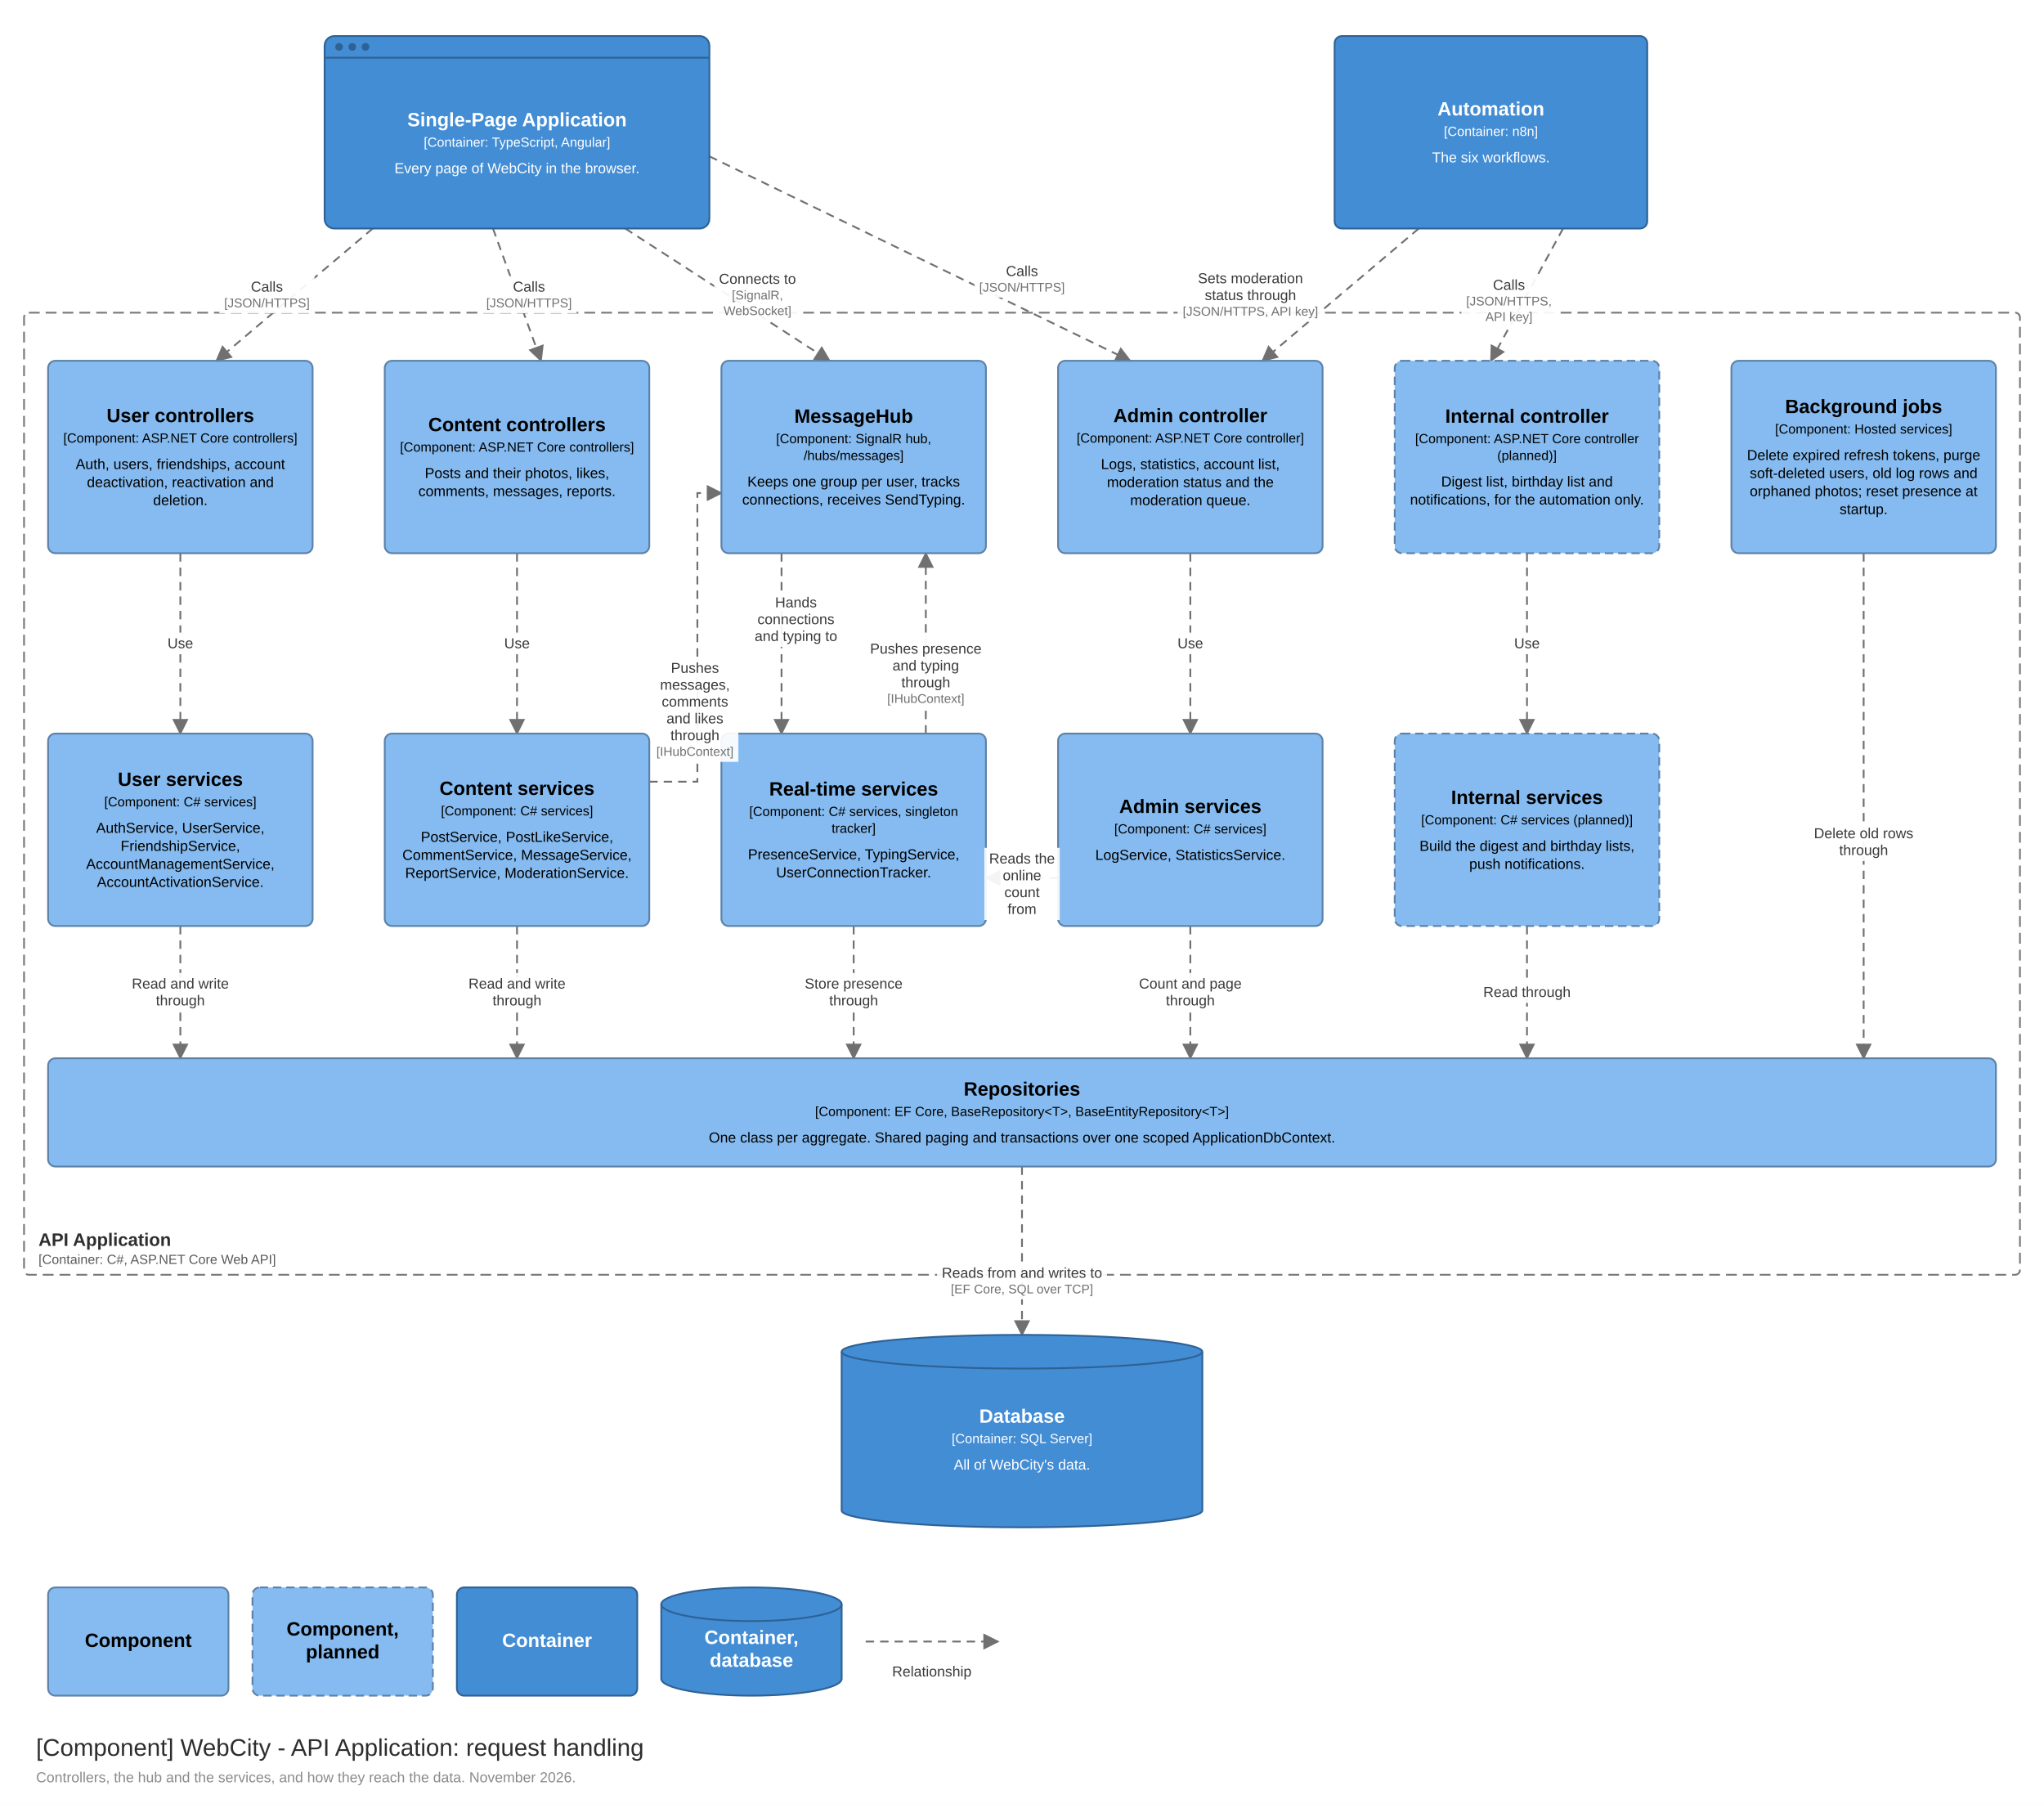
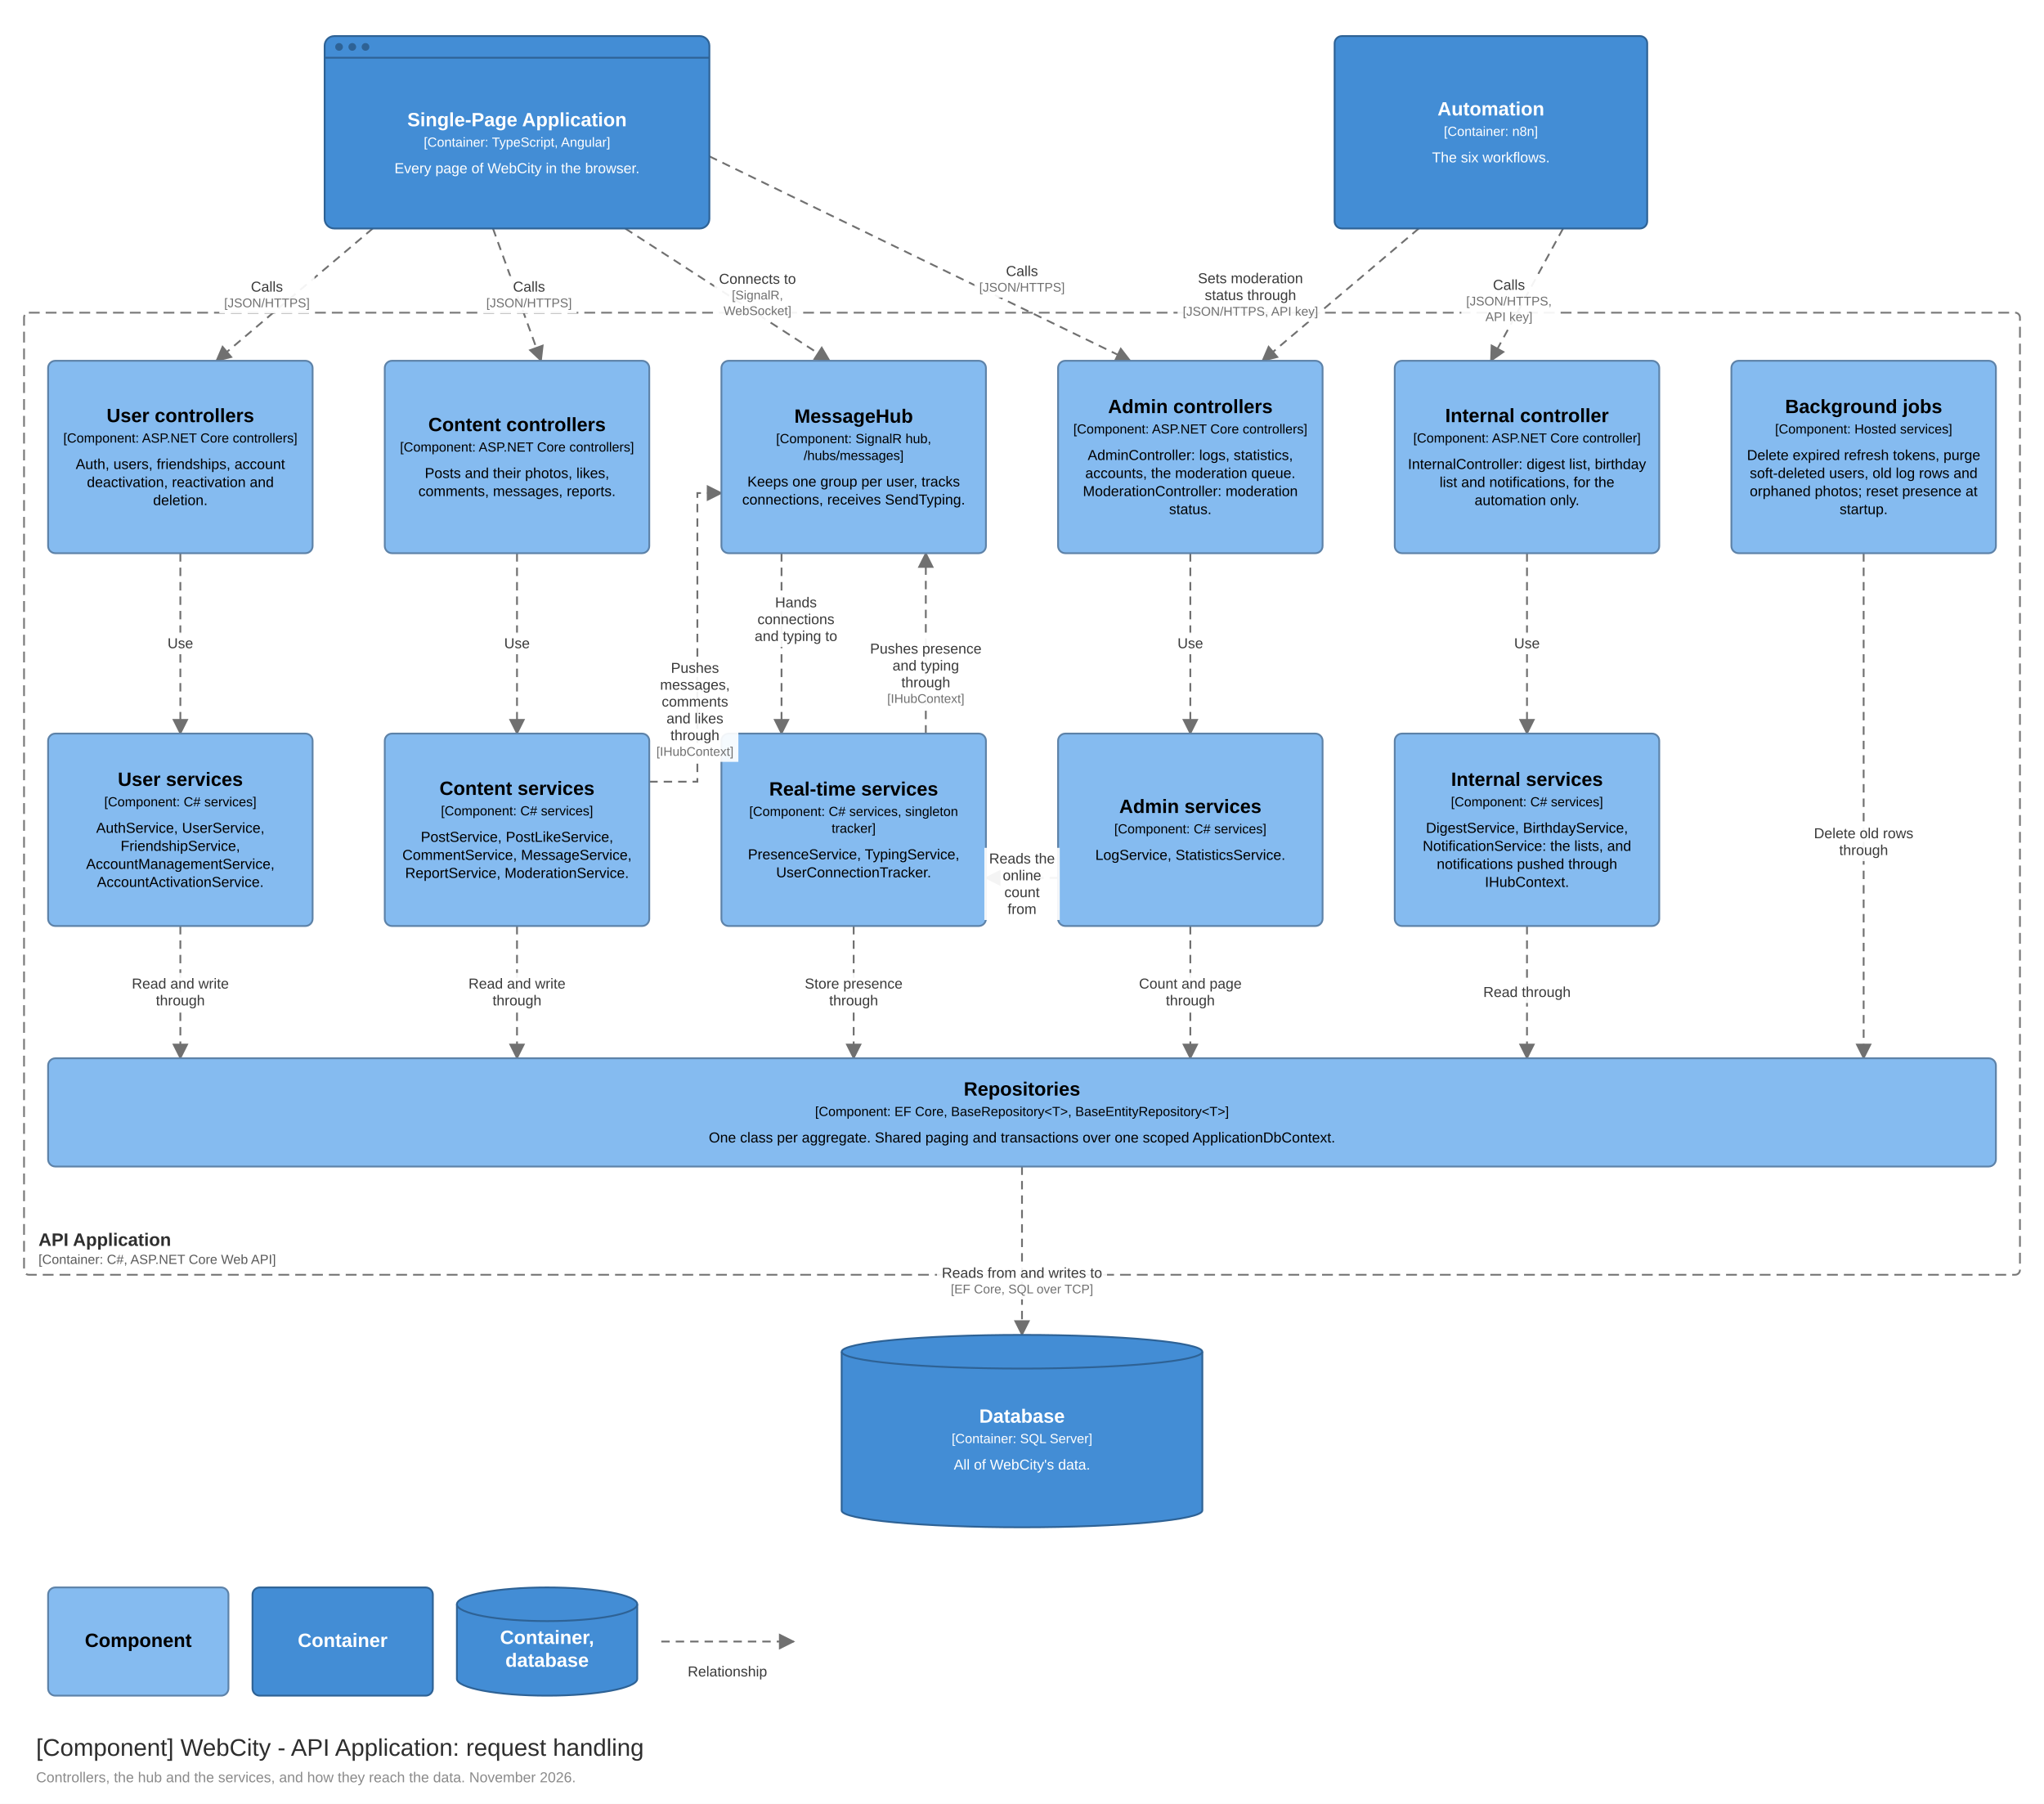
<svg xmlns="http://www.w3.org/2000/svg" width="1700" height="1500" viewBox="0 0 1700 1500">
  <defs>
    <marker id="arrow" viewBox="0 0 10 10" refX="9" refY="5" markerWidth="9" markerHeight="9" orient="auto-start-reverse">
      <path d="M0,0 L10,5 L0,10 z" fill="#707070" />
    </marker>
  </defs>
  <rect width="1700" height="1500" fill="#FFFFFF" />
  <rect x="20" y="260" width="1660" height="800" rx="4" fill="none" stroke="#7A7A7A" stroke-width="1.5" stroke-dasharray="9 5" />
  <text x="32" y="1036.0" font-family="Arial, Helvetica, FreeSans, sans-serif" font-size="15" font-weight="bold" fill="#2E2E2E" text-anchor="start">API Application</text>
  <text x="32" y="1051.0" font-family="Arial, Helvetica, FreeSans, sans-serif" font-size="11" font-weight="normal" fill="#5A5A5A" text-anchor="start">[Container: C#, ASP.NET Core Web API]</text>
  <path d="M310,190 L180,300" fill="none" stroke="#707070" stroke-width="1.5" stroke-dasharray="7 5" marker-end="url(#arrow)" />
  <path d="M410,190 L450,300" fill="none" stroke="#707070" stroke-width="1.5" stroke-dasharray="7 5" marker-end="url(#arrow)" />
  <path d="M520,190 L690,300" fill="none" stroke="#707070" stroke-width="1.5" stroke-dasharray="7 5" marker-end="url(#arrow)" />
  <path d="M590,130 L940,300" fill="none" stroke="#707070" stroke-width="1.5" stroke-dasharray="7 5" marker-end="url(#arrow)" />
  <path d="M1180,190 L1050,300" fill="none" stroke="#707070" stroke-width="1.5" stroke-dasharray="7 5" marker-end="url(#arrow)" />
  <path d="M1300,190 L1240,300" fill="none" stroke="#707070" stroke-width="1.5" stroke-dasharray="7 5" marker-end="url(#arrow)" />
  <path d="M150,460 L150,610" fill="none" stroke="#707070" stroke-width="1.5" stroke-dasharray="7 5" marker-end="url(#arrow)" />
  <path d="M430,460 L430,610" fill="none" stroke="#707070" stroke-width="1.5" stroke-dasharray="7 5" marker-end="url(#arrow)" />
  <path d="M650,460 L650,610" fill="none" stroke="#707070" stroke-width="1.5" stroke-dasharray="7 5" marker-end="url(#arrow)" />
  <path d="M770,610 L770,460" fill="none" stroke="#707070" stroke-width="1.5" stroke-dasharray="7 5" marker-end="url(#arrow)" />
  <path d="M540,650 L580,650 L580,410 L600,410" fill="none" stroke="#707070" stroke-width="1.5" stroke-dasharray="7 5" marker-end="url(#arrow)" />
  <path d="M990,460 L990,610" fill="none" stroke="#707070" stroke-width="1.5" stroke-dasharray="7 5" marker-end="url(#arrow)" />
  <path d="M1270,460 L1270,610" fill="none" stroke="#707070" stroke-width="1.5" stroke-dasharray="7 5" marker-end="url(#arrow)" />
  <path d="M880,730 L820,730" fill="none" stroke="#707070" stroke-width="1.5" stroke-dasharray="7 5" marker-end="url(#arrow)" />
  <path d="M150,770 L150,880" fill="none" stroke="#707070" stroke-width="1.5" stroke-dasharray="7 5" marker-end="url(#arrow)" />
  <path d="M430,770 L430,880" fill="none" stroke="#707070" stroke-width="1.5" stroke-dasharray="7 5" marker-end="url(#arrow)" />
  <path d="M710,770 L710,880" fill="none" stroke="#707070" stroke-width="1.5" stroke-dasharray="7 5" marker-end="url(#arrow)" />
  <path d="M990,770 L990,880" fill="none" stroke="#707070" stroke-width="1.5" stroke-dasharray="7 5" marker-end="url(#arrow)" />
  <path d="M1270,770 L1270,880" fill="none" stroke="#707070" stroke-width="1.5" stroke-dasharray="7 5" marker-end="url(#arrow)" />
  <path d="M1550,460 L1550,880" fill="none" stroke="#707070" stroke-width="1.5" stroke-dasharray="7 5" marker-end="url(#arrow)" />
  <path d="M850,970 L850,1110" fill="none" stroke="#707070" stroke-width="1.5" stroke-dasharray="7 5" marker-end="url(#arrow)" />
-   <path d="M720,1365 L830,1365" fill="none" stroke="#707070" stroke-width="1.5" stroke-dasharray="7 5" marker-end="url(#arrow)" />
+   <path d="M550,1365 L660,1365" fill="none" stroke="#707070" stroke-width="1.5" stroke-dasharray="7 5" marker-end="url(#arrow)" />
  <rect x="270" y="30" width="320" height="160" rx="8" fill="#438DD5" stroke="#2E6295" stroke-width="1.5" />
  <line x1="270" y1="48" x2="590" y2="48" stroke="#2E6295" stroke-width="1.5" />
  <circle cx="282" cy="39" r="3.2" fill="#2E6295" />
  <circle cx="293" cy="39" r="3.2" fill="#2E6295" />
  <circle cx="304" cy="39" r="3.2" fill="#2E6295" />
  <text x="430" y="105.0" font-family="Arial, Helvetica, FreeSans, sans-serif" font-size="16" font-weight="bold" fill="#FFFFFF" text-anchor="middle">Single-Page Application</text>
  <text x="430" y="122.0" font-family="Arial, Helvetica, FreeSans, sans-serif" font-size="11" font-weight="normal" fill="#FFFFFF" text-anchor="middle">[Container: TypeScript, Angular]</text>
  <text x="430" y="144.0" font-family="Arial, Helvetica, FreeSans, sans-serif" font-size="12" font-weight="normal" fill="#FFFFFF" text-anchor="middle">Every page of WebCity in the browser.</text>
  <rect x="1110" y="30" width="260" height="160" rx="6" fill="#438DD5" stroke="#2E6295" stroke-width="1.5" />
  <text x="1240" y="96.0" font-family="Arial, Helvetica, FreeSans, sans-serif" font-size="16" font-weight="bold" fill="#FFFFFF" text-anchor="middle">Automation</text>
  <text x="1240" y="113.0" font-family="Arial, Helvetica, FreeSans, sans-serif" font-size="11" font-weight="normal" fill="#FFFFFF" text-anchor="middle">[Container: n8n]</text>
  <text x="1240" y="135.0" font-family="Arial, Helvetica, FreeSans, sans-serif" font-size="12" font-weight="normal" fill="#FFFFFF" text-anchor="middle">The six workflows.</text>
  <rect x="40" y="300" width="220" height="160" rx="6" fill="#85BBF0" stroke="#5D82A8" stroke-width="1.5" />
  <text x="150" y="351.0" font-family="Arial, Helvetica, FreeSans, sans-serif" font-size="16" font-weight="bold" fill="#000000" text-anchor="middle">User controllers</text>
  <text x="150" y="368.0" font-family="Arial, Helvetica, FreeSans, sans-serif" font-size="11" font-weight="normal" fill="#000000" text-anchor="middle">[Component: ASP.NET Core controllers]</text>
  <text x="150" y="390.0" font-family="Arial, Helvetica, FreeSans, sans-serif" font-size="12" font-weight="normal" fill="#000000" text-anchor="middle">Auth, users, friendships, account</text>
  <text x="150" y="405.0" font-family="Arial, Helvetica, FreeSans, sans-serif" font-size="12" font-weight="normal" fill="#000000" text-anchor="middle">deactivation, reactivation and</text>
  <text x="150" y="420.0" font-family="Arial, Helvetica, FreeSans, sans-serif" font-size="12" font-weight="normal" fill="#000000" text-anchor="middle">deletion.</text>
  <rect x="320" y="300" width="220" height="160" rx="6" fill="#85BBF0" stroke="#5D82A8" stroke-width="1.5" />
  <text x="430" y="358.5" font-family="Arial, Helvetica, FreeSans, sans-serif" font-size="16" font-weight="bold" fill="#000000" text-anchor="middle">Content controllers</text>
  <text x="430" y="375.5" font-family="Arial, Helvetica, FreeSans, sans-serif" font-size="11" font-weight="normal" fill="#000000" text-anchor="middle">[Component: ASP.NET Core controllers]</text>
  <text x="430" y="397.5" font-family="Arial, Helvetica, FreeSans, sans-serif" font-size="12" font-weight="normal" fill="#000000" text-anchor="middle">Posts and their photos, likes,</text>
  <text x="430" y="412.5" font-family="Arial, Helvetica, FreeSans, sans-serif" font-size="12" font-weight="normal" fill="#000000" text-anchor="middle">comments, messages, reports.</text>
  <rect x="600" y="300" width="220" height="160" rx="6" fill="#85BBF0" stroke="#5D82A8" stroke-width="1.5" />
  <text x="710" y="351.5" font-family="Arial, Helvetica, FreeSans, sans-serif" font-size="16" font-weight="bold" fill="#000000" text-anchor="middle">MessageHub</text>
  <text x="710" y="368.5" font-family="Arial, Helvetica, FreeSans, sans-serif" font-size="11" font-weight="normal" fill="#000000" text-anchor="middle">[Component: SignalR hub,</text>
  <text x="710" y="382.5" font-family="Arial, Helvetica, FreeSans, sans-serif" font-size="11" font-weight="normal" fill="#000000" text-anchor="middle">/hubs/messages]</text>
  <text x="710" y="404.5" font-family="Arial, Helvetica, FreeSans, sans-serif" font-size="12" font-weight="normal" fill="#000000" text-anchor="middle">Keeps one group per user, tracks</text>
  <text x="710" y="419.5" font-family="Arial, Helvetica, FreeSans, sans-serif" font-size="12" font-weight="normal" fill="#000000" text-anchor="middle">connections, receives SendTyping.</text>
  <rect x="880" y="300" width="220" height="160" rx="6" fill="#85BBF0" stroke="#5D82A8" stroke-width="1.5" />
-   <text x="990" y="351.0" font-family="Arial, Helvetica, FreeSans, sans-serif" font-size="16" font-weight="bold" fill="#000000" text-anchor="middle">Admin controller</text>
-   <text x="990" y="368.0" font-family="Arial, Helvetica, FreeSans, sans-serif" font-size="11" font-weight="normal" fill="#000000" text-anchor="middle">[Component: ASP.NET Core controller]</text>
-   <text x="990" y="390.0" font-family="Arial, Helvetica, FreeSans, sans-serif" font-size="12" font-weight="normal" fill="#000000" text-anchor="middle">Logs, statistics, account list,</text>
-   <text x="990" y="405.0" font-family="Arial, Helvetica, FreeSans, sans-serif" font-size="12" font-weight="normal" fill="#000000" text-anchor="middle">moderation status and the</text>
-   <text x="990" y="420.0" font-family="Arial, Helvetica, FreeSans, sans-serif" font-size="12" font-weight="normal" fill="#000000" text-anchor="middle">moderation queue.</text>
-   <rect x="1160" y="300" width="220" height="160" rx="6" fill="#85BBF0" stroke="#5D82A8" stroke-width="1.5" stroke-dasharray="7 4" />
-   <text x="1270" y="351.5" font-family="Arial, Helvetica, FreeSans, sans-serif" font-size="16" font-weight="bold" fill="#000000" text-anchor="middle">Internal controller</text>
-   <text x="1270" y="368.5" font-family="Arial, Helvetica, FreeSans, sans-serif" font-size="11" font-weight="normal" fill="#000000" text-anchor="middle">[Component: ASP.NET Core controller</text>
-   <text x="1270" y="382.5" font-family="Arial, Helvetica, FreeSans, sans-serif" font-size="11" font-weight="normal" fill="#000000" text-anchor="middle">(planned)]</text>
-   <text x="1270" y="404.5" font-family="Arial, Helvetica, FreeSans, sans-serif" font-size="12" font-weight="normal" fill="#000000" text-anchor="middle">Digest list, birthday list and</text>
-   <text x="1270" y="419.5" font-family="Arial, Helvetica, FreeSans, sans-serif" font-size="12" font-weight="normal" fill="#000000" text-anchor="middle">notifications, for the automation only.</text>
+   <text x="990" y="343.5" font-family="Arial, Helvetica, FreeSans, sans-serif" font-size="16" font-weight="bold" fill="#000000" text-anchor="middle">Admin controllers</text>
+   <text x="990" y="360.5" font-family="Arial, Helvetica, FreeSans, sans-serif" font-size="11" font-weight="normal" fill="#000000" text-anchor="middle">[Component: ASP.NET Core controllers]</text>
+   <text x="990" y="382.5" font-family="Arial, Helvetica, FreeSans, sans-serif" font-size="12" font-weight="normal" fill="#000000" text-anchor="middle">AdminController: logs, statistics,</text>
+   <text x="990" y="397.5" font-family="Arial, Helvetica, FreeSans, sans-serif" font-size="12" font-weight="normal" fill="#000000" text-anchor="middle">accounts, the moderation queue.</text>
+   <text x="990" y="412.5" font-family="Arial, Helvetica, FreeSans, sans-serif" font-size="12" font-weight="normal" fill="#000000" text-anchor="middle">ModerationController: moderation</text>
+   <text x="990" y="427.5" font-family="Arial, Helvetica, FreeSans, sans-serif" font-size="12" font-weight="normal" fill="#000000" text-anchor="middle">status.</text>
+   <rect x="1160" y="300" width="220" height="160" rx="6" fill="#85BBF0" stroke="#5D82A8" stroke-width="1.5" />
+   <text x="1270" y="351.0" font-family="Arial, Helvetica, FreeSans, sans-serif" font-size="16" font-weight="bold" fill="#000000" text-anchor="middle">Internal controller</text>
+   <text x="1270" y="368.0" font-family="Arial, Helvetica, FreeSans, sans-serif" font-size="11" font-weight="normal" fill="#000000" text-anchor="middle">[Component: ASP.NET Core controller]</text>
+   <text x="1270" y="390.0" font-family="Arial, Helvetica, FreeSans, sans-serif" font-size="12" font-weight="normal" fill="#000000" text-anchor="middle">InternalController: digest list, birthday</text>
+   <text x="1270" y="405.0" font-family="Arial, Helvetica, FreeSans, sans-serif" font-size="12" font-weight="normal" fill="#000000" text-anchor="middle">list and notifications, for the</text>
+   <text x="1270" y="420.0" font-family="Arial, Helvetica, FreeSans, sans-serif" font-size="12" font-weight="normal" fill="#000000" text-anchor="middle">automation only.</text>
  <rect x="1440" y="300" width="220" height="160" rx="6" fill="#85BBF0" stroke="#5D82A8" stroke-width="1.5" />
  <text x="1550" y="343.5" font-family="Arial, Helvetica, FreeSans, sans-serif" font-size="16" font-weight="bold" fill="#000000" text-anchor="middle">Background jobs</text>
  <text x="1550" y="360.5" font-family="Arial, Helvetica, FreeSans, sans-serif" font-size="11" font-weight="normal" fill="#000000" text-anchor="middle">[Component: Hosted services]</text>
  <text x="1550" y="382.5" font-family="Arial, Helvetica, FreeSans, sans-serif" font-size="12" font-weight="normal" fill="#000000" text-anchor="middle">Delete expired refresh tokens, purge</text>
  <text x="1550" y="397.5" font-family="Arial, Helvetica, FreeSans, sans-serif" font-size="12" font-weight="normal" fill="#000000" text-anchor="middle">soft-deleted users, old log rows and</text>
  <text x="1550" y="412.5" font-family="Arial, Helvetica, FreeSans, sans-serif" font-size="12" font-weight="normal" fill="#000000" text-anchor="middle">orphaned photos; reset presence at</text>
  <text x="1550" y="427.5" font-family="Arial, Helvetica, FreeSans, sans-serif" font-size="12" font-weight="normal" fill="#000000" text-anchor="middle">startup.</text>
  <rect x="40" y="610" width="220" height="160" rx="6" fill="#85BBF0" stroke="#5D82A8" stroke-width="1.5" />
  <text x="150" y="653.5" font-family="Arial, Helvetica, FreeSans, sans-serif" font-size="16" font-weight="bold" fill="#000000" text-anchor="middle">User services</text>
  <text x="150" y="670.5" font-family="Arial, Helvetica, FreeSans, sans-serif" font-size="11" font-weight="normal" fill="#000000" text-anchor="middle">[Component: C# services]</text>
  <text x="150" y="692.5" font-family="Arial, Helvetica, FreeSans, sans-serif" font-size="12" font-weight="normal" fill="#000000" text-anchor="middle">AuthService, UserService,</text>
  <text x="150" y="707.5" font-family="Arial, Helvetica, FreeSans, sans-serif" font-size="12" font-weight="normal" fill="#000000" text-anchor="middle">FriendshipService,</text>
  <text x="150" y="722.5" font-family="Arial, Helvetica, FreeSans, sans-serif" font-size="12" font-weight="normal" fill="#000000" text-anchor="middle">AccountManagementService,</text>
  <text x="150" y="737.5" font-family="Arial, Helvetica, FreeSans, sans-serif" font-size="12" font-weight="normal" fill="#000000" text-anchor="middle">AccountActivationService.</text>
  <rect x="320" y="610" width="220" height="160" rx="6" fill="#85BBF0" stroke="#5D82A8" stroke-width="1.5" />
  <text x="430" y="661.0" font-family="Arial, Helvetica, FreeSans, sans-serif" font-size="16" font-weight="bold" fill="#000000" text-anchor="middle">Content services</text>
  <text x="430" y="678.0" font-family="Arial, Helvetica, FreeSans, sans-serif" font-size="11" font-weight="normal" fill="#000000" text-anchor="middle">[Component: C# services]</text>
  <text x="430" y="700.0" font-family="Arial, Helvetica, FreeSans, sans-serif" font-size="12" font-weight="normal" fill="#000000" text-anchor="middle">PostService, PostLikeService,</text>
  <text x="430" y="715.0" font-family="Arial, Helvetica, FreeSans, sans-serif" font-size="12" font-weight="normal" fill="#000000" text-anchor="middle">CommentService, MessageService,</text>
  <text x="430" y="730.0" font-family="Arial, Helvetica, FreeSans, sans-serif" font-size="12" font-weight="normal" fill="#000000" text-anchor="middle">ReportService, ModerationService.</text>
  <rect x="600" y="610" width="220" height="160" rx="6" fill="#85BBF0" stroke="#5D82A8" stroke-width="1.5" />
  <text x="710" y="661.5" font-family="Arial, Helvetica, FreeSans, sans-serif" font-size="16" font-weight="bold" fill="#000000" text-anchor="middle">Real-time services</text>
  <text x="710" y="678.5" font-family="Arial, Helvetica, FreeSans, sans-serif" font-size="11" font-weight="normal" fill="#000000" text-anchor="middle">[Component: C# services, singleton</text>
  <text x="710" y="692.5" font-family="Arial, Helvetica, FreeSans, sans-serif" font-size="11" font-weight="normal" fill="#000000" text-anchor="middle">tracker]</text>
  <text x="710" y="714.5" font-family="Arial, Helvetica, FreeSans, sans-serif" font-size="12" font-weight="normal" fill="#000000" text-anchor="middle">PresenceService, TypingService,</text>
  <text x="710" y="729.5" font-family="Arial, Helvetica, FreeSans, sans-serif" font-size="12" font-weight="normal" fill="#000000" text-anchor="middle">UserConnectionTracker.</text>
  <rect x="880" y="610" width="220" height="160" rx="6" fill="#85BBF0" stroke="#5D82A8" stroke-width="1.5" />
  <text x="990" y="676.0" font-family="Arial, Helvetica, FreeSans, sans-serif" font-size="16" font-weight="bold" fill="#000000" text-anchor="middle">Admin services</text>
  <text x="990" y="693.0" font-family="Arial, Helvetica, FreeSans, sans-serif" font-size="11" font-weight="normal" fill="#000000" text-anchor="middle">[Component: C# services]</text>
  <text x="990" y="715.0" font-family="Arial, Helvetica, FreeSans, sans-serif" font-size="12" font-weight="normal" fill="#000000" text-anchor="middle">LogService, StatisticsService.</text>
-   <rect x="1160" y="610" width="220" height="160" rx="6" fill="#85BBF0" stroke="#5D82A8" stroke-width="1.5" stroke-dasharray="7 4" />
-   <text x="1270" y="668.5" font-family="Arial, Helvetica, FreeSans, sans-serif" font-size="16" font-weight="bold" fill="#000000" text-anchor="middle">Internal services</text>
-   <text x="1270" y="685.5" font-family="Arial, Helvetica, FreeSans, sans-serif" font-size="11" font-weight="normal" fill="#000000" text-anchor="middle">[Component: C# services (planned)]</text>
-   <text x="1270" y="707.5" font-family="Arial, Helvetica, FreeSans, sans-serif" font-size="12" font-weight="normal" fill="#000000" text-anchor="middle">Build the digest and birthday lists,</text>
-   <text x="1270" y="722.5" font-family="Arial, Helvetica, FreeSans, sans-serif" font-size="12" font-weight="normal" fill="#000000" text-anchor="middle">push notifications.</text>
+   <rect x="1160" y="610" width="220" height="160" rx="6" fill="#85BBF0" stroke="#5D82A8" stroke-width="1.5" />
+   <text x="1270" y="653.5" font-family="Arial, Helvetica, FreeSans, sans-serif" font-size="16" font-weight="bold" fill="#000000" text-anchor="middle">Internal services</text>
+   <text x="1270" y="670.5" font-family="Arial, Helvetica, FreeSans, sans-serif" font-size="11" font-weight="normal" fill="#000000" text-anchor="middle">[Component: C# services]</text>
+   <text x="1270" y="692.5" font-family="Arial, Helvetica, FreeSans, sans-serif" font-size="12" font-weight="normal" fill="#000000" text-anchor="middle">DigestService, BirthdayService,</text>
+   <text x="1270" y="707.5" font-family="Arial, Helvetica, FreeSans, sans-serif" font-size="12" font-weight="normal" fill="#000000" text-anchor="middle">NotificationService: the lists, and</text>
+   <text x="1270" y="722.5" font-family="Arial, Helvetica, FreeSans, sans-serif" font-size="12" font-weight="normal" fill="#000000" text-anchor="middle">notifications pushed through</text>
+   <text x="1270" y="737.5" font-family="Arial, Helvetica, FreeSans, sans-serif" font-size="12" font-weight="normal" fill="#000000" text-anchor="middle">IHubContext.</text>
  <rect x="40" y="880" width="1620" height="90" rx="6" fill="#85BBF0" stroke="#5D82A8" stroke-width="1.5" />
  <text x="850" y="911.0" font-family="Arial, Helvetica, FreeSans, sans-serif" font-size="16" font-weight="bold" fill="#000000" text-anchor="middle">Repositories</text>
  <text x="850" y="928.0" font-family="Arial, Helvetica, FreeSans, sans-serif" font-size="11" font-weight="normal" fill="#000000" text-anchor="middle">[Component: EF Core, BaseRepository&lt;T&gt;, BaseEntityRepository&lt;T&gt;]</text>
  <text x="850" y="950.0" font-family="Arial, Helvetica, FreeSans, sans-serif" font-size="12" font-weight="normal" fill="#000000" text-anchor="middle">One class per aggregate. Shared paging and transactions over one scoped ApplicationDbContext.</text>
  <path d="M700,1124 A150,14 0 0 1 1000,1124 V1256 A150,14 0 0 1 700,1256 Z" fill="#438DD5" stroke="#2E6295" stroke-width="1.5" />
  <path d="M700,1124 A150,14 0 0 0 1000,1124" fill="none" stroke="#2E6295" stroke-width="1.5" />
  <text x="850" y="1183.0" font-family="Arial, Helvetica, FreeSans, sans-serif" font-size="16" font-weight="bold" fill="#FFFFFF" text-anchor="middle">Database</text>
  <text x="850" y="1200.0" font-family="Arial, Helvetica, FreeSans, sans-serif" font-size="11" font-weight="normal" fill="#FFFFFF" text-anchor="middle">[Container: SQL Server]</text>
  <text x="850" y="1222.0" font-family="Arial, Helvetica, FreeSans, sans-serif" font-size="12" font-weight="normal" fill="#FFFFFF" text-anchor="middle">All of WebCity's data.</text>
  <rect x="40" y="1320" width="150" height="90" rx="6" fill="#85BBF0" stroke="#5D82A8" stroke-width="1.5" />
  <text x="115" y="1369.5" font-family="Arial, Helvetica, FreeSans, sans-serif" font-size="16" font-weight="bold" fill="#000000" text-anchor="middle">Component</text>
-   <rect x="210" y="1320" width="150" height="90" rx="6" fill="#85BBF0" stroke="#5D82A8" stroke-width="1.5" stroke-dasharray="7 4" />
-   <text x="285" y="1360.0" font-family="Arial, Helvetica, FreeSans, sans-serif" font-size="16" font-weight="bold" fill="#000000" text-anchor="middle">Component,</text>
-   <text x="285" y="1379.0" font-family="Arial, Helvetica, FreeSans, sans-serif" font-size="16" font-weight="bold" fill="#000000" text-anchor="middle">planned</text>
-   <rect x="380" y="1320" width="150" height="90" rx="6" fill="#438DD5" stroke="#2E6295" stroke-width="1.5" />
-   <text x="455" y="1369.5" font-family="Arial, Helvetica, FreeSans, sans-serif" font-size="16" font-weight="bold" fill="#FFFFFF" text-anchor="middle">Container</text>
-   <path d="M550,1334 A75,14 0 0 1 700,1334 V1396 A75,14 0 0 1 550,1396 Z" fill="#438DD5" stroke="#2E6295" stroke-width="1.5" />
-   <path d="M550,1334 A75,14 0 0 0 700,1334" fill="none" stroke="#2E6295" stroke-width="1.5" />
-   <text x="625" y="1367.0" font-family="Arial, Helvetica, FreeSans, sans-serif" font-size="16" font-weight="bold" fill="#FFFFFF" text-anchor="middle">Container,</text>
-   <text x="625" y="1386.0" font-family="Arial, Helvetica, FreeSans, sans-serif" font-size="16" font-weight="bold" fill="#FFFFFF" text-anchor="middle">database</text>
+   <rect x="210" y="1320" width="150" height="90" rx="6" fill="#438DD5" stroke="#2E6295" stroke-width="1.5" />
+   <text x="285" y="1369.5" font-family="Arial, Helvetica, FreeSans, sans-serif" font-size="16" font-weight="bold" fill="#FFFFFF" text-anchor="middle">Container</text>
+   <path d="M380,1334 A75,14 0 0 1 530,1334 V1396 A75,14 0 0 1 380,1396 Z" fill="#438DD5" stroke="#2E6295" stroke-width="1.5" />
+   <path d="M380,1334 A75,14 0 0 0 530,1334" fill="none" stroke="#2E6295" stroke-width="1.5" />
+   <text x="455" y="1367.0" font-family="Arial, Helvetica, FreeSans, sans-serif" font-size="16" font-weight="bold" fill="#FFFFFF" text-anchor="middle">Container,</text>
+   <text x="455" y="1386.0" font-family="Arial, Helvetica, FreeSans, sans-serif" font-size="16" font-weight="bold" fill="#FFFFFF" text-anchor="middle">database</text>
  <rect x="182.4" y="229.5" width="79.2" height="31.0" fill="#FFFFFF" fill-opacity="0.92" />
  <text x="222" y="242.5" font-family="Arial, Helvetica, FreeSans, sans-serif" font-size="12" font-weight="normal" fill="#3A3A3A" text-anchor="middle">Calls</text>
  <text x="222" y="255.5" font-family="Arial, Helvetica, FreeSans, sans-serif" font-size="10.5" font-weight="normal" fill="#707070" text-anchor="middle">[JSON/HTTPS]</text>
  <rect x="400.4" y="229.5" width="79.2" height="31.0" fill="#FFFFFF" fill-opacity="0.92" />
  <text x="440" y="242.5" font-family="Arial, Helvetica, FreeSans, sans-serif" font-size="12" font-weight="normal" fill="#3A3A3A" text-anchor="middle">Calls</text>
  <text x="440" y="255.5" font-family="Arial, Helvetica, FreeSans, sans-serif" font-size="10.5" font-weight="normal" fill="#707070" text-anchor="middle">[JSON/HTTPS]</text>
  <rect x="594.0" y="223.0" width="72.0" height="44.0" fill="#FFFFFF" fill-opacity="0.92" />
  <text x="630" y="236.0" font-family="Arial, Helvetica, FreeSans, sans-serif" font-size="12" font-weight="normal" fill="#3A3A3A" text-anchor="middle">Connects to</text>
  <text x="630" y="249.0" font-family="Arial, Helvetica, FreeSans, sans-serif" font-size="10.5" font-weight="normal" fill="#707070" text-anchor="middle">[SignalR,</text>
  <text x="630" y="262.0" font-family="Arial, Helvetica, FreeSans, sans-serif" font-size="10.5" font-weight="normal" fill="#707070" text-anchor="middle">WebSocket]</text>
  <rect x="810.4" y="216.5" width="79.2" height="31.0" fill="#FFFFFF" fill-opacity="0.92" />
  <text x="850" y="229.5" font-family="Arial, Helvetica, FreeSans, sans-serif" font-size="12" font-weight="normal" fill="#3A3A3A" text-anchor="middle">Calls</text>
  <text x="850" y="242.5" font-family="Arial, Helvetica, FreeSans, sans-serif" font-size="10.5" font-weight="normal" fill="#707070" text-anchor="middle">[JSON/HTTPS]</text>
  <rect x="979.4" y="222.5" width="121.2" height="45.0" fill="#FFFFFF" fill-opacity="0.92" />
  <text x="1040" y="235.5" font-family="Arial, Helvetica, FreeSans, sans-serif" font-size="12" font-weight="normal" fill="#3A3A3A" text-anchor="middle">Sets moderation</text>
  <text x="1040" y="249.5" font-family="Arial, Helvetica, FreeSans, sans-serif" font-size="12" font-weight="normal" fill="#3A3A3A" text-anchor="middle">status through</text>
  <text x="1040" y="262.5" font-family="Arial, Helvetica, FreeSans, sans-serif" font-size="10.5" font-weight="normal" fill="#707070" text-anchor="middle">[JSON/HTTPS, API key]</text>
  <rect x="1215.4" y="228.0" width="79.2" height="44.0" fill="#FFFFFF" fill-opacity="0.92" />
  <text x="1255" y="241.0" font-family="Arial, Helvetica, FreeSans, sans-serif" font-size="12" font-weight="normal" fill="#3A3A3A" text-anchor="middle">Calls</text>
  <text x="1255" y="254.0" font-family="Arial, Helvetica, FreeSans, sans-serif" font-size="10.5" font-weight="normal" fill="#707070" text-anchor="middle">[JSON/HTTPS,</text>
  <text x="1255" y="267.0" font-family="Arial, Helvetica, FreeSans, sans-serif" font-size="10.5" font-weight="normal" fill="#707070" text-anchor="middle">API key]</text>
  <rect x="135.3" y="526.0" width="29.3" height="18.0" fill="#FFFFFF" fill-opacity="0.92" />
  <text x="150" y="539.0" font-family="Arial, Helvetica, FreeSans, sans-serif" font-size="12" font-weight="normal" fill="#3A3A3A" text-anchor="middle">Use</text>
  <rect x="415.3" y="526.0" width="29.3" height="18.0" fill="#FFFFFF" fill-opacity="0.92" />
  <text x="430" y="539.0" font-family="Arial, Helvetica, FreeSans, sans-serif" font-size="12" font-weight="normal" fill="#3A3A3A" text-anchor="middle">Use</text>
  <rect x="623.6" y="492.0" width="76.7" height="46.0" fill="#FFFFFF" fill-opacity="0.92" />
  <text x="662" y="505.0" font-family="Arial, Helvetica, FreeSans, sans-serif" font-size="12" font-weight="normal" fill="#3A3A3A" text-anchor="middle">Hands</text>
  <text x="662" y="519.0" font-family="Arial, Helvetica, FreeSans, sans-serif" font-size="12" font-weight="normal" fill="#3A3A3A" text-anchor="middle">connections</text>
  <text x="662" y="533.0" font-family="Arial, Helvetica, FreeSans, sans-serif" font-size="12" font-weight="normal" fill="#3A3A3A" text-anchor="middle">and typing to</text>
  <rect x="719.6" y="530.5" width="100.7" height="59.0" fill="#FFFFFF" fill-opacity="0.92" />
  <text x="770" y="543.5" font-family="Arial, Helvetica, FreeSans, sans-serif" font-size="12" font-weight="normal" fill="#3A3A3A" text-anchor="middle">Pushes presence</text>
  <text x="770" y="557.5" font-family="Arial, Helvetica, FreeSans, sans-serif" font-size="12" font-weight="normal" fill="#3A3A3A" text-anchor="middle">and typing</text>
  <text x="770" y="571.5" font-family="Arial, Helvetica, FreeSans, sans-serif" font-size="12" font-weight="normal" fill="#3A3A3A" text-anchor="middle">through</text>
  <text x="770" y="584.5" font-family="Arial, Helvetica, FreeSans, sans-serif" font-size="10.5" font-weight="normal" fill="#707070" text-anchor="middle">[IHubContext]</text>
  <rect x="541.9" y="546.5" width="72.2" height="87.0" fill="#FFFFFF" fill-opacity="0.92" />
  <text x="578" y="559.5" font-family="Arial, Helvetica, FreeSans, sans-serif" font-size="12" font-weight="normal" fill="#3A3A3A" text-anchor="middle">Pushes</text>
  <text x="578" y="573.5" font-family="Arial, Helvetica, FreeSans, sans-serif" font-size="12" font-weight="normal" fill="#3A3A3A" text-anchor="middle">messages,</text>
  <text x="578" y="587.5" font-family="Arial, Helvetica, FreeSans, sans-serif" font-size="12" font-weight="normal" fill="#3A3A3A" text-anchor="middle">comments</text>
  <text x="578" y="601.5" font-family="Arial, Helvetica, FreeSans, sans-serif" font-size="12" font-weight="normal" fill="#3A3A3A" text-anchor="middle">and likes</text>
  <text x="578" y="615.5" font-family="Arial, Helvetica, FreeSans, sans-serif" font-size="12" font-weight="normal" fill="#3A3A3A" text-anchor="middle">through</text>
  <text x="578" y="628.5" font-family="Arial, Helvetica, FreeSans, sans-serif" font-size="10.5" font-weight="normal" fill="#707070" text-anchor="middle">[IHubContext]</text>
  <rect x="975.3" y="526.0" width="29.3" height="18.0" fill="#FFFFFF" fill-opacity="0.92" />
  <text x="990" y="539.0" font-family="Arial, Helvetica, FreeSans, sans-serif" font-size="12" font-weight="normal" fill="#3A3A3A" text-anchor="middle">Use</text>
  <rect x="1255.3" y="526.0" width="29.3" height="18.0" fill="#FFFFFF" fill-opacity="0.92" />
  <text x="1270" y="539.0" font-family="Arial, Helvetica, FreeSans, sans-serif" font-size="12" font-weight="normal" fill="#3A3A3A" text-anchor="middle">Use</text>
  <rect x="818.7" y="705.0" width="62.7" height="60.0" fill="#FFFFFF" fill-opacity="0.92" />
  <text x="850" y="718.0" font-family="Arial, Helvetica, FreeSans, sans-serif" font-size="12" font-weight="normal" fill="#3A3A3A" text-anchor="middle">Reads the</text>
  <text x="850" y="732.0" font-family="Arial, Helvetica, FreeSans, sans-serif" font-size="12" font-weight="normal" fill="#3A3A3A" text-anchor="middle">online</text>
  <text x="850" y="746.0" font-family="Arial, Helvetica, FreeSans, sans-serif" font-size="12" font-weight="normal" fill="#3A3A3A" text-anchor="middle">count</text>
  <text x="850" y="760.0" font-family="Arial, Helvetica, FreeSans, sans-serif" font-size="12" font-weight="normal" fill="#3A3A3A" text-anchor="middle">from</text>
  <rect x="105.7" y="809.0" width="88.7" height="32.0" fill="#FFFFFF" fill-opacity="0.92" />
  <text x="150" y="822.0" font-family="Arial, Helvetica, FreeSans, sans-serif" font-size="12" font-weight="normal" fill="#3A3A3A" text-anchor="middle">Read and write</text>
  <text x="150" y="836.0" font-family="Arial, Helvetica, FreeSans, sans-serif" font-size="12" font-weight="normal" fill="#3A3A3A" text-anchor="middle">through</text>
  <rect x="385.6" y="809.0" width="88.7" height="32.0" fill="#FFFFFF" fill-opacity="0.92" />
  <text x="430" y="822.0" font-family="Arial, Helvetica, FreeSans, sans-serif" font-size="12" font-weight="normal" fill="#3A3A3A" text-anchor="middle">Read and write</text>
  <text x="430" y="836.0" font-family="Arial, Helvetica, FreeSans, sans-serif" font-size="12" font-weight="normal" fill="#3A3A3A" text-anchor="middle">through</text>
  <rect x="665.3" y="809.0" width="89.4" height="32.0" fill="#FFFFFF" fill-opacity="0.92" />
  <text x="710" y="822.0" font-family="Arial, Helvetica, FreeSans, sans-serif" font-size="12" font-weight="normal" fill="#3A3A3A" text-anchor="middle">Store presence</text>
  <text x="710" y="836.0" font-family="Arial, Helvetica, FreeSans, sans-serif" font-size="12" font-weight="normal" fill="#3A3A3A" text-anchor="middle">through</text>
  <rect x="943.3" y="809.0" width="93.4" height="32.0" fill="#FFFFFF" fill-opacity="0.92" />
  <text x="990" y="822.0" font-family="Arial, Helvetica, FreeSans, sans-serif" font-size="12" font-weight="normal" fill="#3A3A3A" text-anchor="middle">Count and page</text>
  <text x="990" y="836.0" font-family="Arial, Helvetica, FreeSans, sans-serif" font-size="12" font-weight="normal" fill="#3A3A3A" text-anchor="middle">through</text>
  <rect x="1229.6" y="816.0" width="80.7" height="18.0" fill="#FFFFFF" fill-opacity="0.92" />
  <text x="1270" y="829.0" font-family="Arial, Helvetica, FreeSans, sans-serif" font-size="12" font-weight="normal" fill="#3A3A3A" text-anchor="middle">Read through</text>
  <rect x="1504.7" y="684.0" width="90.7" height="32.0" fill="#FFFFFF" fill-opacity="0.92" />
  <text x="1550" y="697.0" font-family="Arial, Helvetica, FreeSans, sans-serif" font-size="12" font-weight="normal" fill="#3A3A3A" text-anchor="middle">Delete old rows</text>
  <text x="1550" y="711.0" font-family="Arial, Helvetica, FreeSans, sans-serif" font-size="12" font-weight="normal" fill="#3A3A3A" text-anchor="middle">through</text>
  <rect x="779.3" y="1049.5" width="141.4" height="31.0" fill="#FFFFFF" fill-opacity="0.92" />
  <text x="850" y="1062.5" font-family="Arial, Helvetica, FreeSans, sans-serif" font-size="12" font-weight="normal" fill="#3A3A3A" text-anchor="middle">Reads from and writes to</text>
  <text x="850" y="1075.5" font-family="Arial, Helvetica, FreeSans, sans-serif" font-size="10.5" font-weight="normal" fill="#707070" text-anchor="middle">[EF Core, SQL over TCP]</text>
-   <rect x="738.0" y="1381.0" width="74.0" height="18.0" fill="#FFFFFF" fill-opacity="0.92" />
-   <text x="775" y="1394.0" font-family="Arial, Helvetica, FreeSans, sans-serif" font-size="12" font-weight="normal" fill="#3A3A3A" text-anchor="middle">Relationship</text>
+   <rect x="568.0" y="1381.0" width="74.0" height="18.0" fill="#FFFFFF" fill-opacity="0.92" />
+   <text x="605" y="1394.0" font-family="Arial, Helvetica, FreeSans, sans-serif" font-size="12" font-weight="normal" fill="#3A3A3A" text-anchor="middle">Relationship</text>
  <text x="30" y="1460.0" font-family="Arial, Helvetica, FreeSans, sans-serif" font-size="20" font-weight="normal" fill="#2E2E2E" text-anchor="start">[Component] WebCity - API Application: request handling</text>
  <text x="30" y="1482.0" font-family="Arial, Helvetica, FreeSans, sans-serif" font-size="12" font-weight="normal" fill="#8A8A8A" text-anchor="start">Controllers, the hub and the services, and how they reach the data. November 2026.</text>
</svg>
